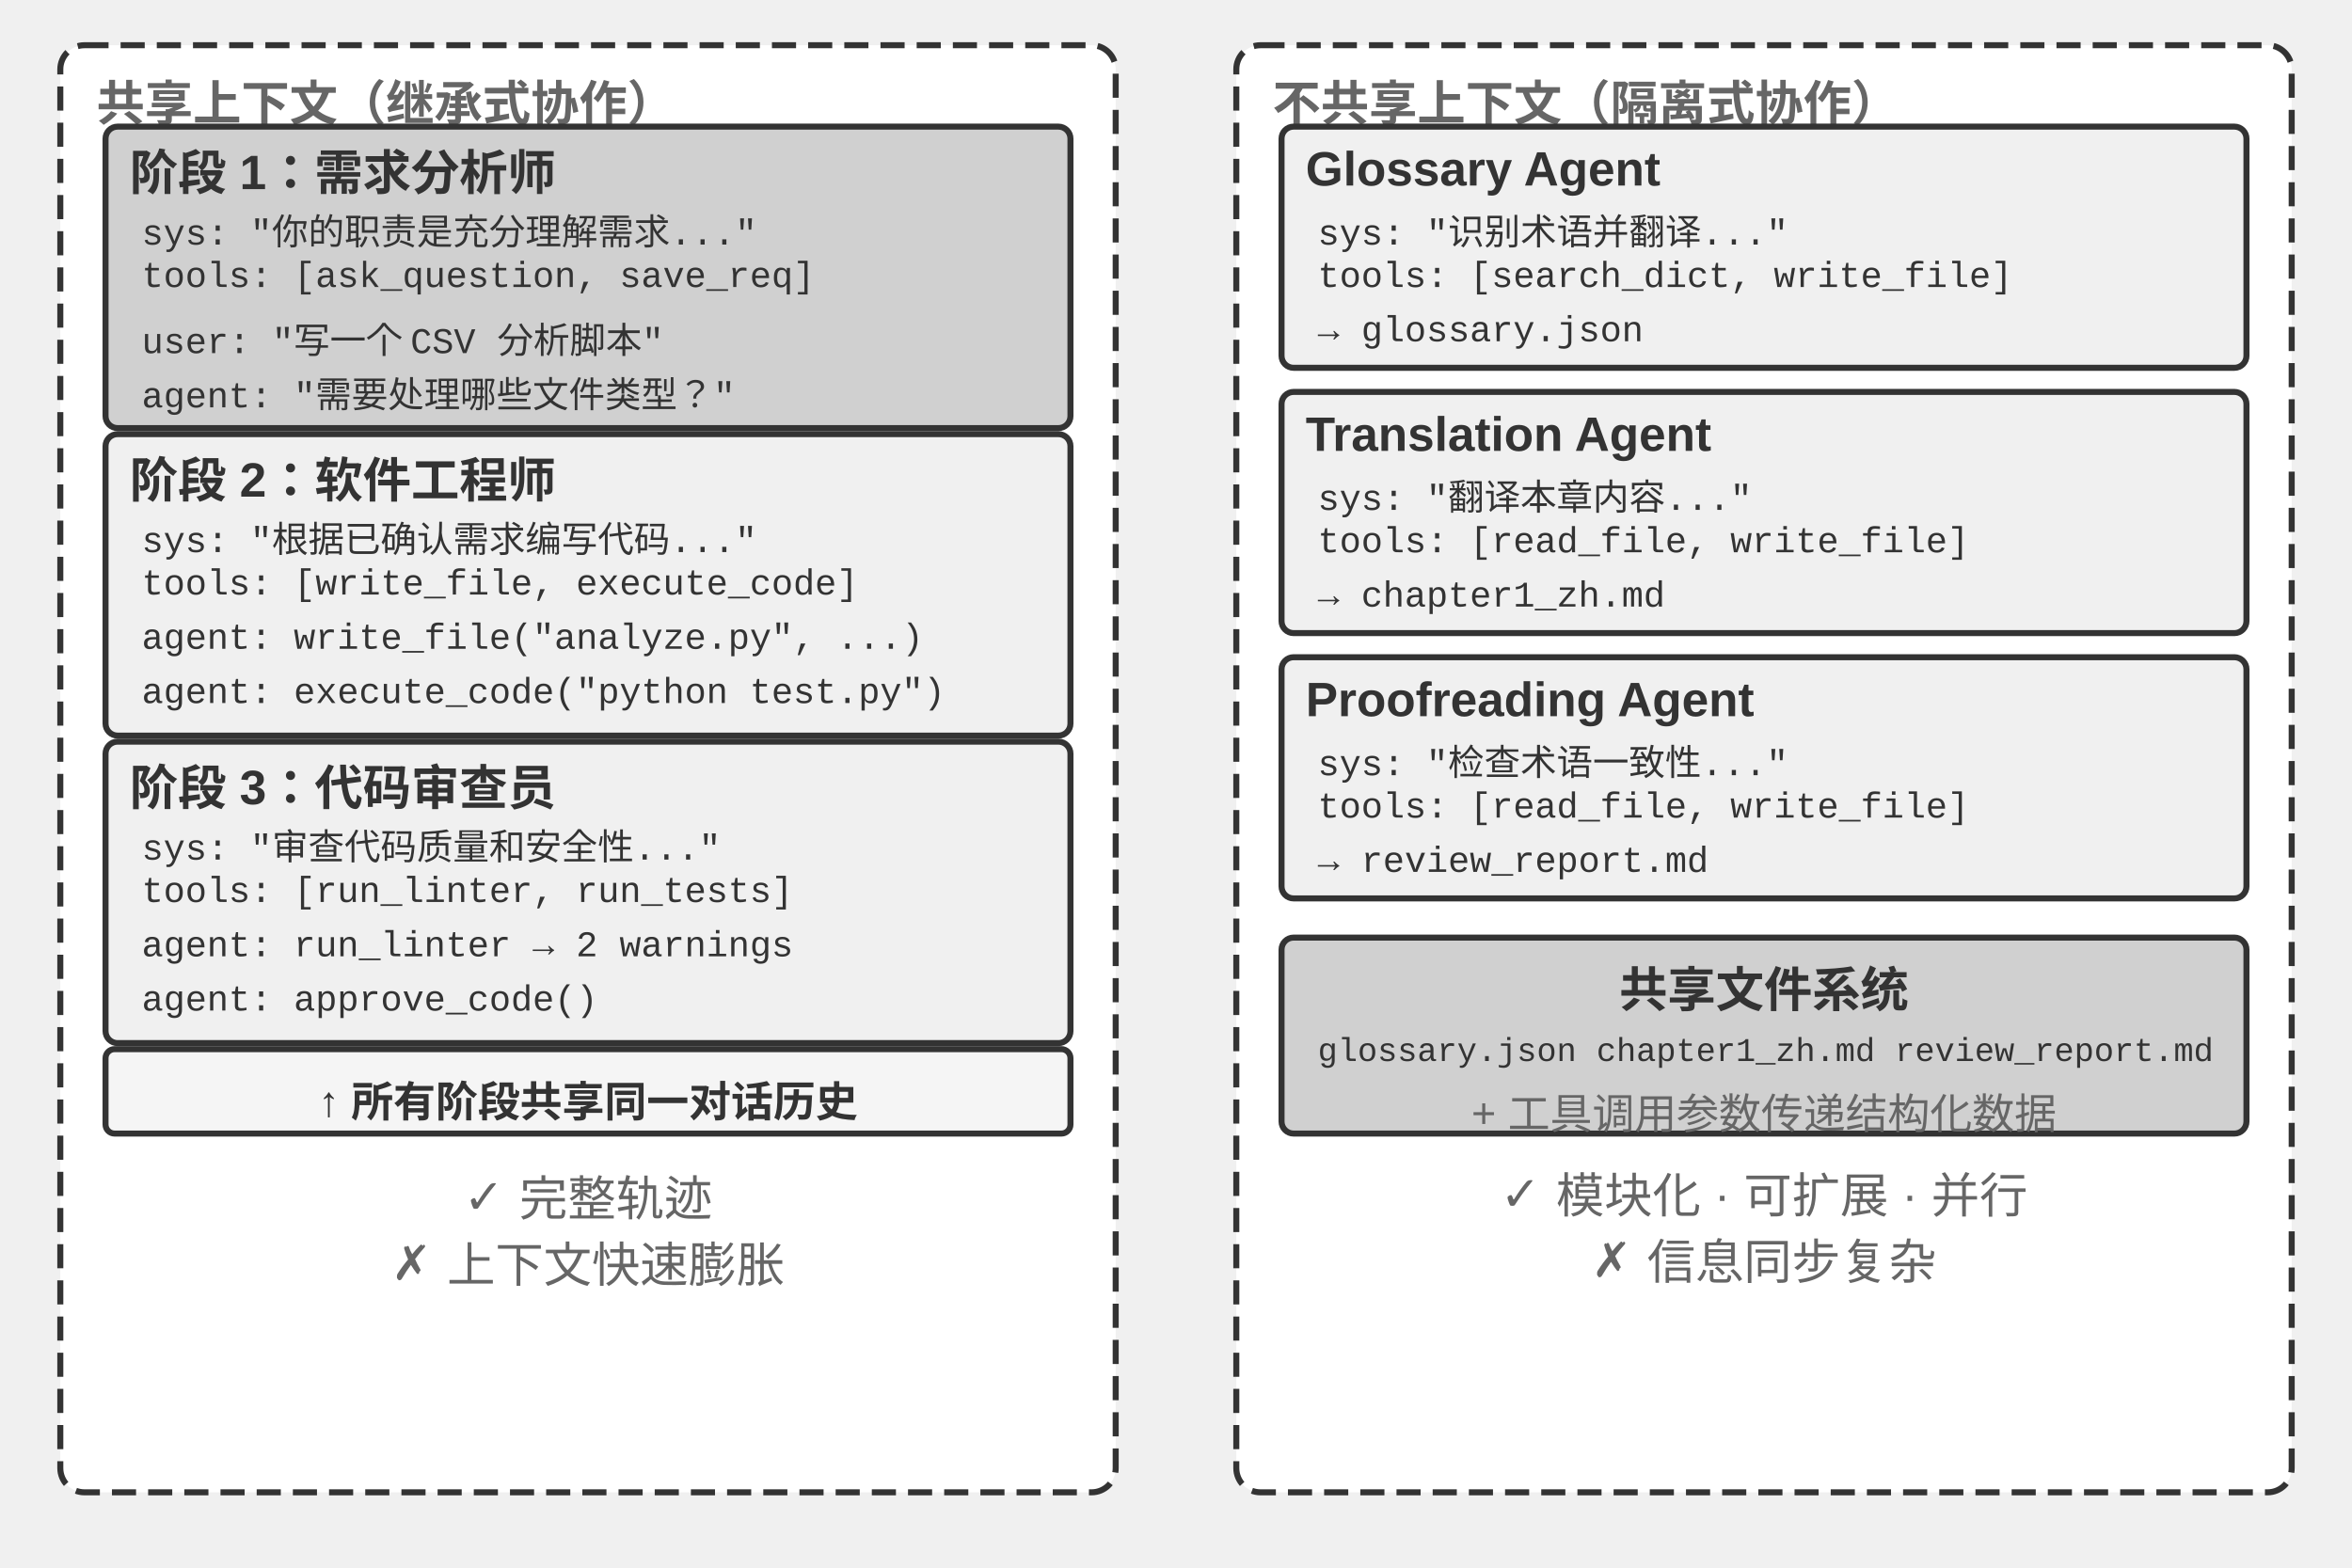
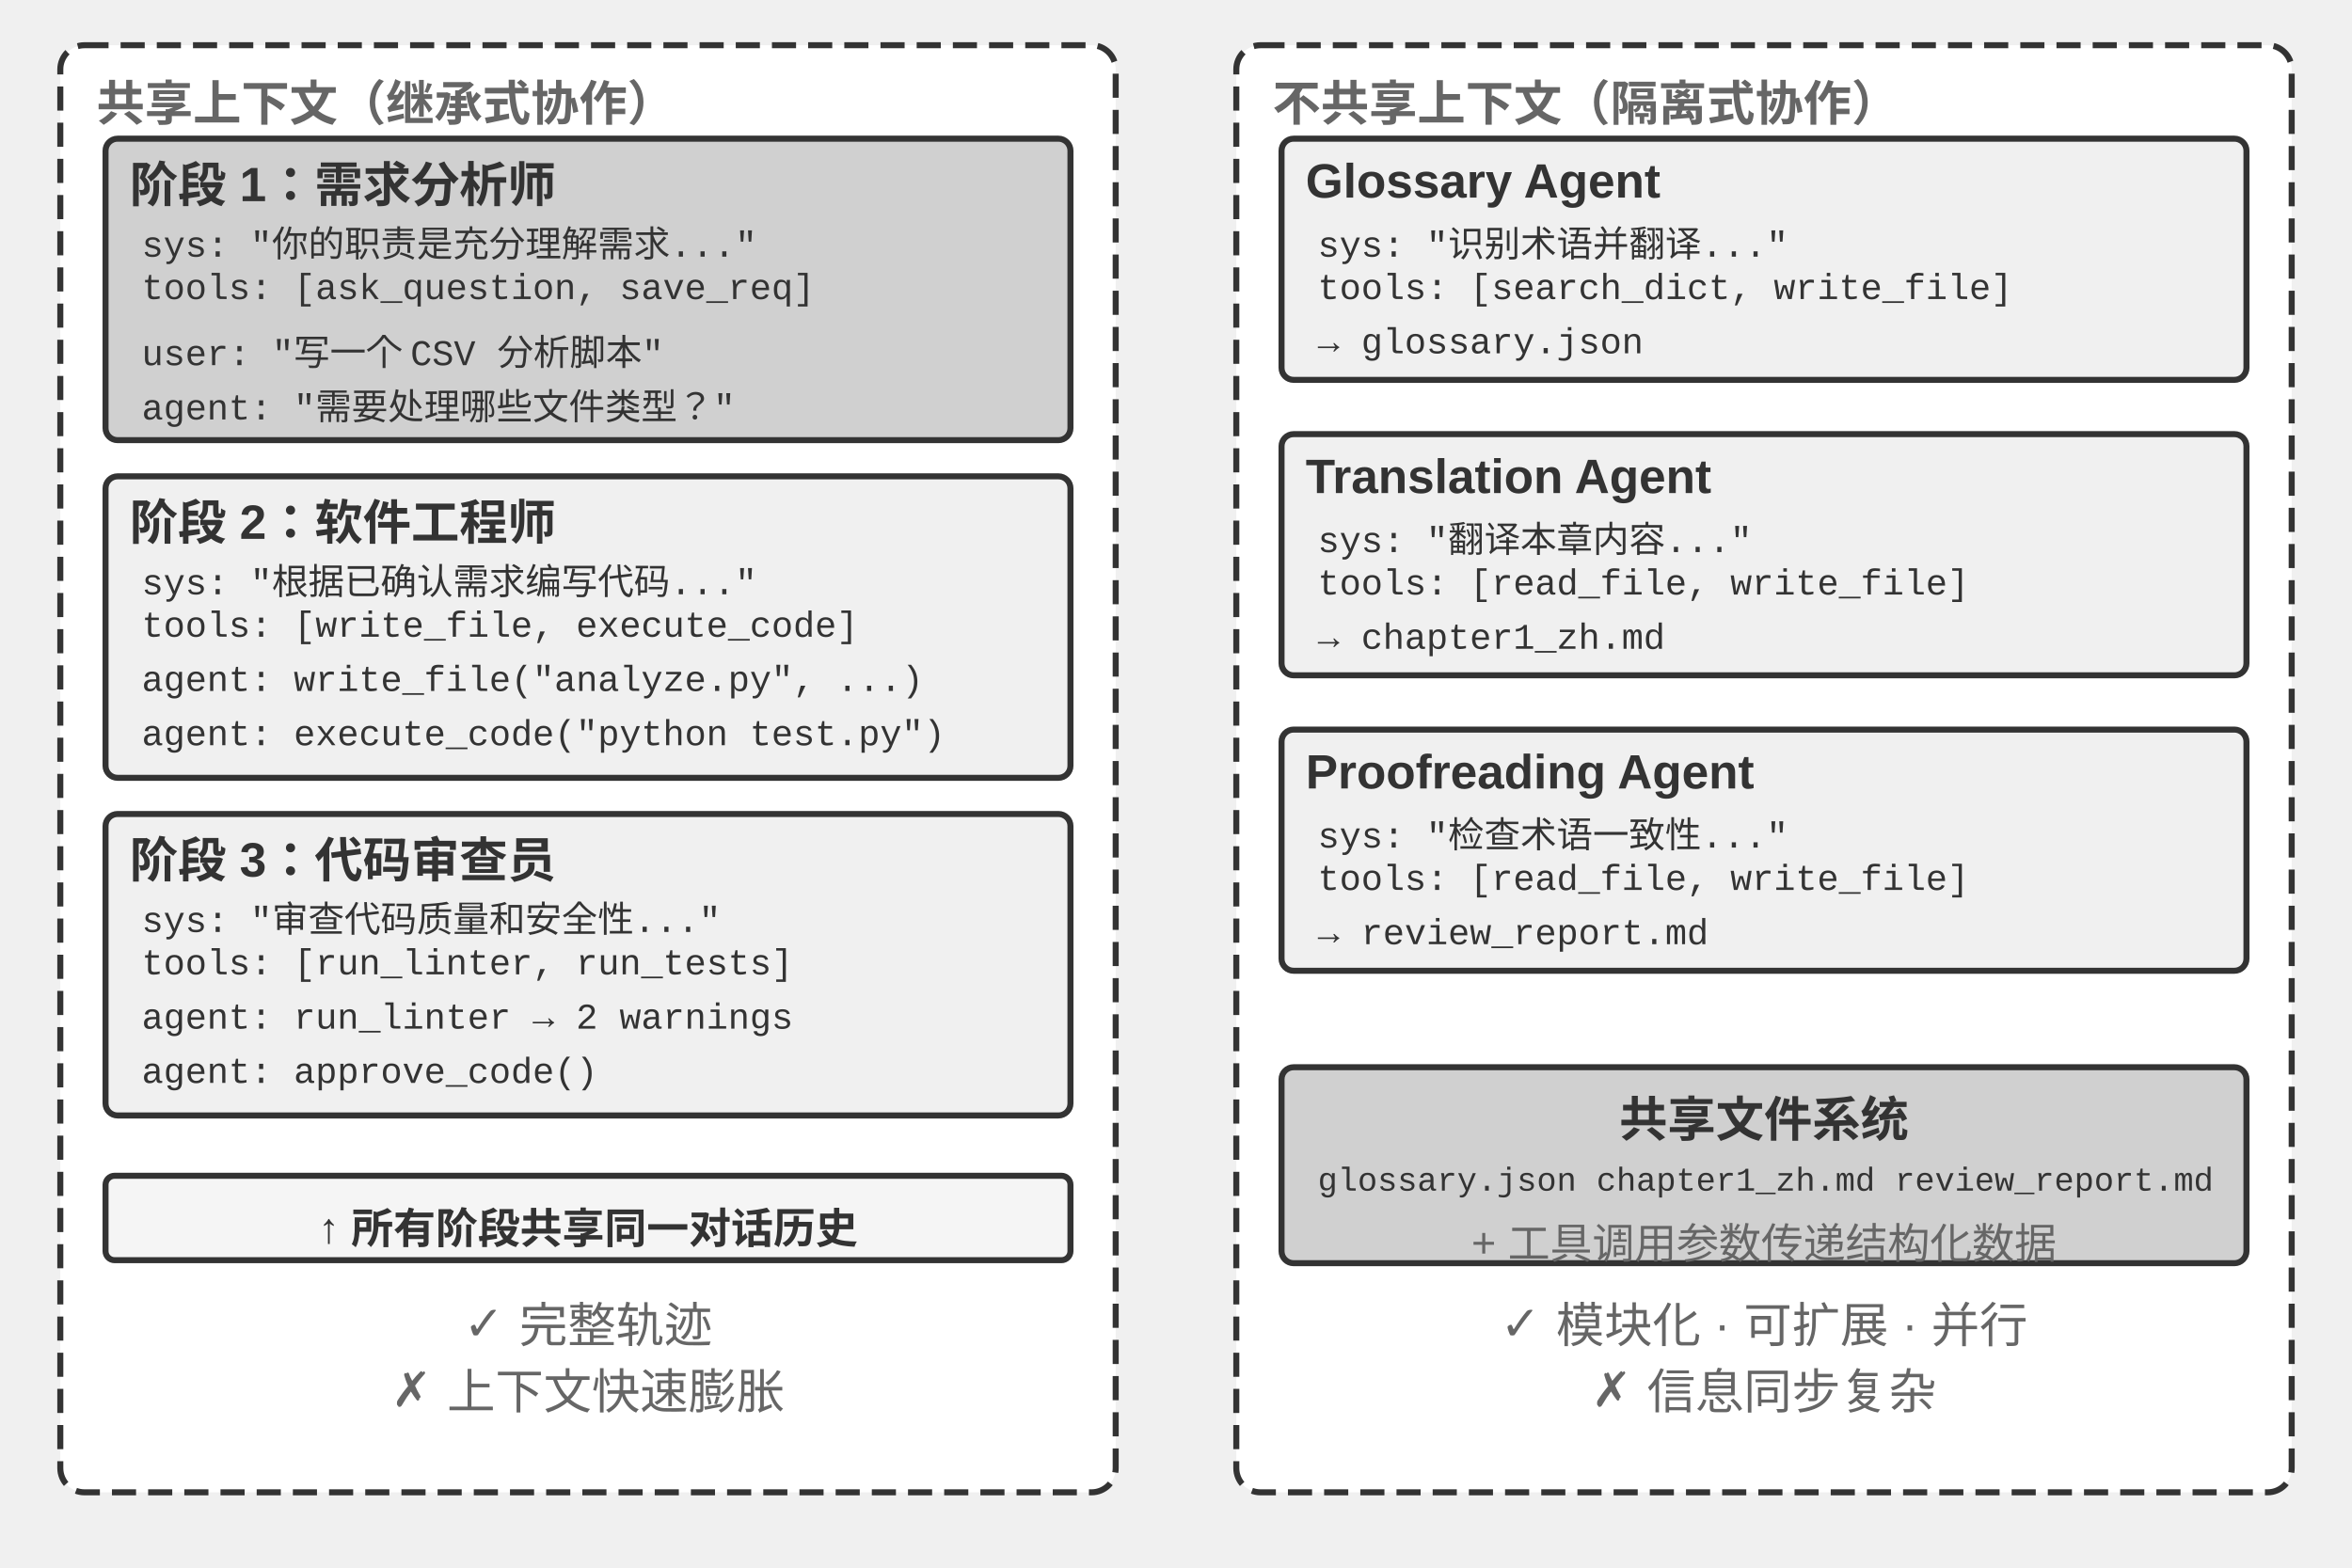
<svg xmlns="http://www.w3.org/2000/svg" viewBox="0 40 780 520" width="780" height="520" style="background:#ffffff">
  <defs>
    <marker id="ah" markerWidth="12" markerHeight="8" refX="12" refY="4" orient="auto">
      <polygon points="0 0, 12 4, 0 8" fill="#333333" />
    </marker>
    <marker id="ah-light" markerWidth="12" markerHeight="8" refX="12" refY="4" orient="auto">
      <polygon points="0 0, 12 4, 0 8" fill="#999999" />
    </marker>
  </defs>
  <rect x="20" y="55" width="350" height="480" rx="8" fill="#ffffff" stroke="#333333" stroke-width="2" stroke-dasharray="8,4" />
  <text x="32" y="73" font-family="Arial, 'Helvetica Neue', Helvetica, 'PingFang SC', 'Microsoft YaHei', sans-serif" font-size="16" fill="#666666" text-anchor="start" dominant-baseline="central" font-weight="bold">共享上下文（继承式协作）</text>
-   <rect x="35" y="82" width="320" height="100" rx="4" fill="#d0d0d0" stroke="#333333" stroke-width="2" />
-   <text x="43" y="96" font-family="Arial, 'Helvetica Neue', Helvetica, 'PingFang SC', 'Microsoft YaHei', sans-serif" font-size="16" fill="#333333" text-anchor="start" dominant-baseline="central" font-weight="bold">阶段 1：需求分析师</text>
-   <text x="47" y="114" font-family="'Courier New', Courier, monospace" font-size="12" fill="#333333" text-anchor="start" dominant-baseline="central">sys: "你的职责是充分理解需求..."</text>
-   <text x="47" y="132" font-family="'Courier New', Courier, monospace" font-size="12" fill="#333333" text-anchor="start" dominant-baseline="central">tools: [ask_question, save_req]</text>
-   <text x="47" y="150" font-family="'Courier New', Courier, monospace" font-size="12" fill="#333333" text-anchor="start" dominant-baseline="central">user: "写一个 CSV 分析脚本"</text>
-   <text x="47" y="168" font-family="'Courier New', Courier, monospace" font-size="12" fill="#333333" text-anchor="start" dominant-baseline="central">agent: "需要处理哪些文件类型？"</text>
-   <rect x="35" y="184" width="320" height="100" rx="4" fill="#f0f0f0" stroke="#333333" stroke-width="2" />
-   <text x="43" y="198" font-family="Arial, 'Helvetica Neue', Helvetica, 'PingFang SC', 'Microsoft YaHei', sans-serif" font-size="16" fill="#333333" text-anchor="start" dominant-baseline="central" font-weight="bold">阶段 2：软件工程师</text>
-   <text x="47" y="216" font-family="'Courier New', Courier, monospace" font-size="12" fill="#333333" text-anchor="start" dominant-baseline="central">sys: "根据已确认需求编写代码..."</text>
-   <text x="47" y="234" font-family="'Courier New', Courier, monospace" font-size="12" fill="#333333" text-anchor="start" dominant-baseline="central">tools: [write_file, execute_code]</text>
-   <text x="47" y="252" font-family="'Courier New', Courier, monospace" font-size="12" fill="#333333" text-anchor="start" dominant-baseline="central">agent: write_file("analyze.py", ...)</text>
-   <text x="47" y="270" font-family="'Courier New', Courier, monospace" font-size="12" fill="#333333" text-anchor="start" dominant-baseline="central">agent: execute_code("python test.py")</text>
-   <rect x="35" y="286" width="320" height="100" rx="4" fill="#f0f0f0" stroke="#333333" stroke-width="2" />
-   <text x="43" y="300" font-family="Arial, 'Helvetica Neue', Helvetica, 'PingFang SC', 'Microsoft YaHei', sans-serif" font-size="16" fill="#333333" text-anchor="start" dominant-baseline="central" font-weight="bold">阶段 3：代码审查员</text>
-   <text x="47" y="318" font-family="'Courier New', Courier, monospace" font-size="12" fill="#333333" text-anchor="start" dominant-baseline="central">sys: "审查代码质量和安全性..."</text>
-   <text x="47" y="336" font-family="'Courier New', Courier, monospace" font-size="12" fill="#333333" text-anchor="start" dominant-baseline="central">tools: [run_linter, run_tests]</text>
-   <text x="47" y="354" font-family="'Courier New', Courier, monospace" font-size="12" fill="#333333" text-anchor="start" dominant-baseline="central">agent: run_linter → 2 warnings</text>
-   <text x="47" y="372" font-family="'Courier New', Courier, monospace" font-size="12" fill="#333333" text-anchor="start" dominant-baseline="central">agent: approve_code()</text>
-   <rect x="35" y="388" width="320" height="28" rx="3" fill="#f5f5f5" stroke="#333333" stroke-width="2" />
-   <text x="195" y="402" font-family="Arial, 'Helvetica Neue', Helvetica, 'PingFang SC', 'Microsoft YaHei', sans-serif" font-size="14" fill="#333333" text-anchor="middle" dominant-baseline="central" font-weight="bold">↑ 所有阶段共享同一对话历史</text>
-   <text x="195" y="434" font-family="Arial, 'Helvetica Neue', Helvetica, 'PingFang SC', 'Microsoft YaHei', sans-serif" font-size="16" fill="#666666" text-anchor="middle" dominant-baseline="central" font-weight="normal">✓ 完整轨迹</text>
-   <text x="195" y="456" font-family="Arial, 'Helvetica Neue', Helvetica, 'PingFang SC', 'Microsoft YaHei', sans-serif" font-size="16" fill="#666666" text-anchor="middle" dominant-baseline="central" font-weight="normal">✗ 上下文快速膨胀</text>
+   <g transform="translate(0 4)">
+     <rect x="35" y="82" width="320" height="100" rx="4" fill="#d0d0d0" stroke="#333333" stroke-width="2" />
+     <text x="43" y="96" font-family="Arial, 'Helvetica Neue', Helvetica, 'PingFang SC', 'Microsoft YaHei', sans-serif" font-size="16" fill="#333333" text-anchor="start" dominant-baseline="central" font-weight="bold">阶段 1：需求分析师</text>
+     <text x="47" y="114" font-family="'Courier New', Courier, monospace" font-size="12" fill="#333333" text-anchor="start" dominant-baseline="central">sys: "你的职责是充分理解需求..."</text>
+     <text x="47" y="132" font-family="'Courier New', Courier, monospace" font-size="12" fill="#333333" text-anchor="start" dominant-baseline="central">tools: [ask_question, save_req]</text>
+     <text x="47" y="150" font-family="'Courier New', Courier, monospace" font-size="12" fill="#333333" text-anchor="start" dominant-baseline="central">user: "写一个 CSV 分析脚本"</text>
+     <text x="47" y="168" font-family="'Courier New', Courier, monospace" font-size="12" fill="#333333" text-anchor="start" dominant-baseline="central">agent: "需要处理哪些文件类型？"</text>
+     <g transform="translate(0 10)">
+       <rect x="35" y="184" width="320" height="100" rx="4" fill="#f0f0f0" stroke="#333333" stroke-width="2" />
+       <text x="43" y="198" font-family="Arial, 'Helvetica Neue', Helvetica, 'PingFang SC', 'Microsoft YaHei', sans-serif" font-size="16" fill="#333333" text-anchor="start" dominant-baseline="central" font-weight="bold">阶段 2：软件工程师</text>
+       <text x="47" y="216" font-family="'Courier New', Courier, monospace" font-size="12" fill="#333333" text-anchor="start" dominant-baseline="central">sys: "根据已确认需求编写代码..."</text>
+       <text x="47" y="234" font-family="'Courier New', Courier, monospace" font-size="12" fill="#333333" text-anchor="start" dominant-baseline="central">tools: [write_file, execute_code]</text>
+       <text x="47" y="252" font-family="'Courier New', Courier, monospace" font-size="12" fill="#333333" text-anchor="start" dominant-baseline="central">agent: write_file("analyze.py", ...)</text>
+       <text x="47" y="270" font-family="'Courier New', Courier, monospace" font-size="12" fill="#333333" text-anchor="start" dominant-baseline="central">agent: execute_code("python test.py")</text>
+     </g>
+     <g transform="translate(0 20)">
+       <rect x="35" y="286" width="320" height="100" rx="4" fill="#f0f0f0" stroke="#333333" stroke-width="2" />
+       <text x="43" y="300" font-family="Arial, 'Helvetica Neue', Helvetica, 'PingFang SC', 'Microsoft YaHei', sans-serif" font-size="16" fill="#333333" text-anchor="start" dominant-baseline="central" font-weight="bold">阶段 3：代码审查员</text>
+       <text x="47" y="318" font-family="'Courier New', Courier, monospace" font-size="12" fill="#333333" text-anchor="start" dominant-baseline="central">sys: "审查代码质量和安全性..."</text>
+       <text x="47" y="336" font-family="'Courier New', Courier, monospace" font-size="12" fill="#333333" text-anchor="start" dominant-baseline="central">tools: [run_linter, run_tests]</text>
+       <text x="47" y="354" font-family="'Courier New', Courier, monospace" font-size="12" fill="#333333" text-anchor="start" dominant-baseline="central">agent: run_linter → 2 warnings</text>
+       <text x="47" y="372" font-family="'Courier New', Courier, monospace" font-size="12" fill="#333333" text-anchor="start" dominant-baseline="central">agent: approve_code()</text>
+     </g>
+     <g transform="translate(0 38)">
+       <rect x="35" y="388" width="320" height="28" rx="3" fill="#f5f5f5" stroke="#333333" stroke-width="2" />
+       <text x="195" y="402" font-family="Arial, 'Helvetica Neue', Helvetica, 'PingFang SC', 'Microsoft YaHei', sans-serif" font-size="14" fill="#333333" text-anchor="middle" dominant-baseline="central" font-weight="bold">↑ 所有阶段共享同一对话历史</text>
+       <text x="195" y="434" font-family="Arial, 'Helvetica Neue', Helvetica, 'PingFang SC', 'Microsoft YaHei', sans-serif" font-size="16" fill="#666666" text-anchor="middle" dominant-baseline="central" font-weight="normal">✓ 完整轨迹</text>
+       <text x="195" y="456" font-family="Arial, 'Helvetica Neue', Helvetica, 'PingFang SC', 'Microsoft YaHei', sans-serif" font-size="16" fill="#666666" text-anchor="middle" dominant-baseline="central" font-weight="normal">✗ 上下文快速膨胀</text>
+     </g>
+   </g>
  <rect x="410" y="55" width="350" height="480" rx="8" fill="#ffffff" stroke="#333333" stroke-width="2" stroke-dasharray="8,4" />
  <text x="422" y="73" font-family="Arial, 'Helvetica Neue', Helvetica, 'PingFang SC', 'Microsoft YaHei', sans-serif" font-size="16" fill="#666666" text-anchor="start" dominant-baseline="central" font-weight="bold">不共享上下文（隔离式协作）</text>
-   <rect x="425" y="82" width="320" height="80" rx="4" fill="#f0f0f0" stroke="#333333" stroke-width="2" />
-   <text x="433" y="96" font-family="Arial, 'Helvetica Neue', Helvetica, 'PingFang SC', 'Microsoft YaHei', sans-serif" font-size="16" fill="#333333" text-anchor="start" dominant-baseline="central" font-weight="bold">Glossary Agent</text>
-   <text x="437" y="114" font-family="'Courier New', Courier, monospace" font-size="12" fill="#333333" text-anchor="start" dominant-baseline="central">sys: "识别术语并翻译..."</text>
-   <text x="437" y="132" font-family="'Courier New', Courier, monospace" font-size="12" fill="#333333" text-anchor="start" dominant-baseline="central">tools: [search_dict, write_file]</text>
-   <text x="437" y="150" font-family="'Courier New', Courier, monospace" font-size="12" fill="#333333" text-anchor="start" dominant-baseline="central">→ glossary.json</text>
-   <rect x="425" y="170" width="320" height="80" rx="4" fill="#f0f0f0" stroke="#333333" stroke-width="2" />
-   <text x="433" y="184" font-family="Arial, 'Helvetica Neue', Helvetica, 'PingFang SC', 'Microsoft YaHei', sans-serif" font-size="16" fill="#333333" text-anchor="start" dominant-baseline="central" font-weight="bold">Translation Agent</text>
-   <text x="437" y="202" font-family="'Courier New', Courier, monospace" font-size="12" fill="#333333" text-anchor="start" dominant-baseline="central">sys: "翻译本章内容..."</text>
-   <text x="437" y="220" font-family="'Courier New', Courier, monospace" font-size="12" fill="#333333" text-anchor="start" dominant-baseline="central">tools: [read_file, write_file]</text>
-   <text x="437" y="238" font-family="'Courier New', Courier, monospace" font-size="12" fill="#333333" text-anchor="start" dominant-baseline="central">→ chapter1_zh.md</text>
-   <rect x="425" y="258" width="320" height="80" rx="4" fill="#f0f0f0" stroke="#333333" stroke-width="2" />
-   <text x="433" y="272" font-family="Arial, 'Helvetica Neue', Helvetica, 'PingFang SC', 'Microsoft YaHei', sans-serif" font-size="16" fill="#333333" text-anchor="start" dominant-baseline="central" font-weight="bold">Proofreading Agent</text>
-   <text x="437" y="290" font-family="'Courier New', Courier, monospace" font-size="12" fill="#333333" text-anchor="start" dominant-baseline="central">sys: "检查术语一致性..."</text>
-   <text x="437" y="308" font-family="'Courier New', Courier, monospace" font-size="12" fill="#333333" text-anchor="start" dominant-baseline="central">tools: [read_file, write_file]</text>
-   <text x="437" y="326" font-family="'Courier New', Courier, monospace" font-size="12" fill="#333333" text-anchor="start" dominant-baseline="central">→ review_report.md</text>
-   <rect x="425" y="351" width="320" height="65" rx="4" fill="#d0d0d0" stroke="#333333" stroke-width="2" />
-   <text x="585" y="367" font-family="Arial, 'Helvetica Neue', Helvetica, 'PingFang SC', 'Microsoft YaHei', sans-serif" font-size="16" fill="#333333" text-anchor="middle" dominant-baseline="central" font-weight="bold">共享文件系统</text>
-   <text x="437" y="389" font-family="'Courier New', Courier, monospace" font-size="11" fill="#333333" text-anchor="start" dominant-baseline="central">glossary.json  chapter1_zh.md  review_report.md</text>
-   <text x="585" y="406" font-family="Arial, 'Helvetica Neue', Helvetica, 'PingFang SC', 'Microsoft YaHei', sans-serif" font-size="14" fill="#666666" text-anchor="middle" dominant-baseline="central" font-weight="normal">+ 工具调用参数传递结构化数据</text>
-   <text x="585" y="433" font-family="Arial, 'Helvetica Neue', Helvetica, 'PingFang SC', 'Microsoft YaHei', sans-serif" font-size="16" fill="#666666" text-anchor="middle" dominant-baseline="central" font-weight="normal">✓ 模块化 · 可扩展 · 并行</text>
-   <text x="585" y="455" font-family="Arial, 'Helvetica Neue', Helvetica, 'PingFang SC', 'Microsoft YaHei', sans-serif" font-size="16" fill="#666666" text-anchor="middle" dominant-baseline="central" font-weight="normal">✗ 信息同步复杂</text>
+   <g transform="translate(0 4)">
+     <rect x="425" y="82" width="320" height="80" rx="4" fill="#f0f0f0" stroke="#333333" stroke-width="2" />
+     <text x="433" y="96" font-family="Arial, 'Helvetica Neue', Helvetica, 'PingFang SC', 'Microsoft YaHei', sans-serif" font-size="16" fill="#333333" text-anchor="start" dominant-baseline="central" font-weight="bold">Glossary Agent</text>
+     <text x="437" y="114" font-family="'Courier New', Courier, monospace" font-size="12" fill="#333333" text-anchor="start" dominant-baseline="central">sys: "识别术语并翻译..."</text>
+     <text x="437" y="132" font-family="'Courier New', Courier, monospace" font-size="12" fill="#333333" text-anchor="start" dominant-baseline="central">tools: [search_dict, write_file]</text>
+     <text x="437" y="150" font-family="'Courier New', Courier, monospace" font-size="12" fill="#333333" text-anchor="start" dominant-baseline="central">→ glossary.json</text>
+     <g transform="translate(0 10)">
+       <rect x="425" y="170" width="320" height="80" rx="4" fill="#f0f0f0" stroke="#333333" stroke-width="2" />
+       <text x="433" y="184" font-family="Arial, 'Helvetica Neue', Helvetica, 'PingFang SC', 'Microsoft YaHei', sans-serif" font-size="16" fill="#333333" text-anchor="start" dominant-baseline="central" font-weight="bold">Translation Agent</text>
+       <text x="437" y="202" font-family="'Courier New', Courier, monospace" font-size="12" fill="#333333" text-anchor="start" dominant-baseline="central">sys: "翻译本章内容..."</text>
+       <text x="437" y="220" font-family="'Courier New', Courier, monospace" font-size="12" fill="#333333" text-anchor="start" dominant-baseline="central">tools: [read_file, write_file]</text>
+       <text x="437" y="238" font-family="'Courier New', Courier, monospace" font-size="12" fill="#333333" text-anchor="start" dominant-baseline="central">→ chapter1_zh.md</text>
+     </g>
+     <g transform="translate(0 20)">
+       <rect x="425" y="258" width="320" height="80" rx="4" fill="#f0f0f0" stroke="#333333" stroke-width="2" />
+       <text x="433" y="272" font-family="Arial, 'Helvetica Neue', Helvetica, 'PingFang SC', 'Microsoft YaHei', sans-serif" font-size="16" fill="#333333" text-anchor="start" dominant-baseline="central" font-weight="bold">Proofreading Agent</text>
+       <text x="437" y="290" font-family="'Courier New', Courier, monospace" font-size="12" fill="#333333" text-anchor="start" dominant-baseline="central">sys: "检查术语一致性..."</text>
+       <text x="437" y="308" font-family="'Courier New', Courier, monospace" font-size="12" fill="#333333" text-anchor="start" dominant-baseline="central">tools: [read_file, write_file]</text>
+       <text x="437" y="326" font-family="'Courier New', Courier, monospace" font-size="12" fill="#333333" text-anchor="start" dominant-baseline="central">→ review_report.md</text>
+     </g>
+     <g transform="translate(0 39)">
+       <rect x="425" y="351" width="320" height="65" rx="4" fill="#d0d0d0" stroke="#333333" stroke-width="2" />
+       <text x="585" y="367" font-family="Arial, 'Helvetica Neue', Helvetica, 'PingFang SC', 'Microsoft YaHei', sans-serif" font-size="16" fill="#333333" text-anchor="middle" dominant-baseline="central" font-weight="bold">共享文件系统</text>
+       <text x="437" y="389" font-family="'Courier New', Courier, monospace" font-size="11" fill="#333333" text-anchor="start" dominant-baseline="central">glossary.json  chapter1_zh.md  review_report.md</text>
+       <text x="585" y="406" font-family="Arial, 'Helvetica Neue', Helvetica, 'PingFang SC', 'Microsoft YaHei', sans-serif" font-size="14" fill="#666666" text-anchor="middle" dominant-baseline="central" font-weight="normal">+ 工具调用参数传递结构化数据</text>
+       <text x="585" y="433" font-family="Arial, 'Helvetica Neue', Helvetica, 'PingFang SC', 'Microsoft YaHei', sans-serif" font-size="16" fill="#666666" text-anchor="middle" dominant-baseline="central" font-weight="normal">✓ 模块化 · 可扩展 · 并行</text>
+       <text x="585" y="455" font-family="Arial, 'Helvetica Neue', Helvetica, 'PingFang SC', 'Microsoft YaHei', sans-serif" font-size="16" fill="#666666" text-anchor="middle" dominant-baseline="central" font-weight="normal">✗ 信息同步复杂</text>
+     </g>
+   </g>
</svg>
